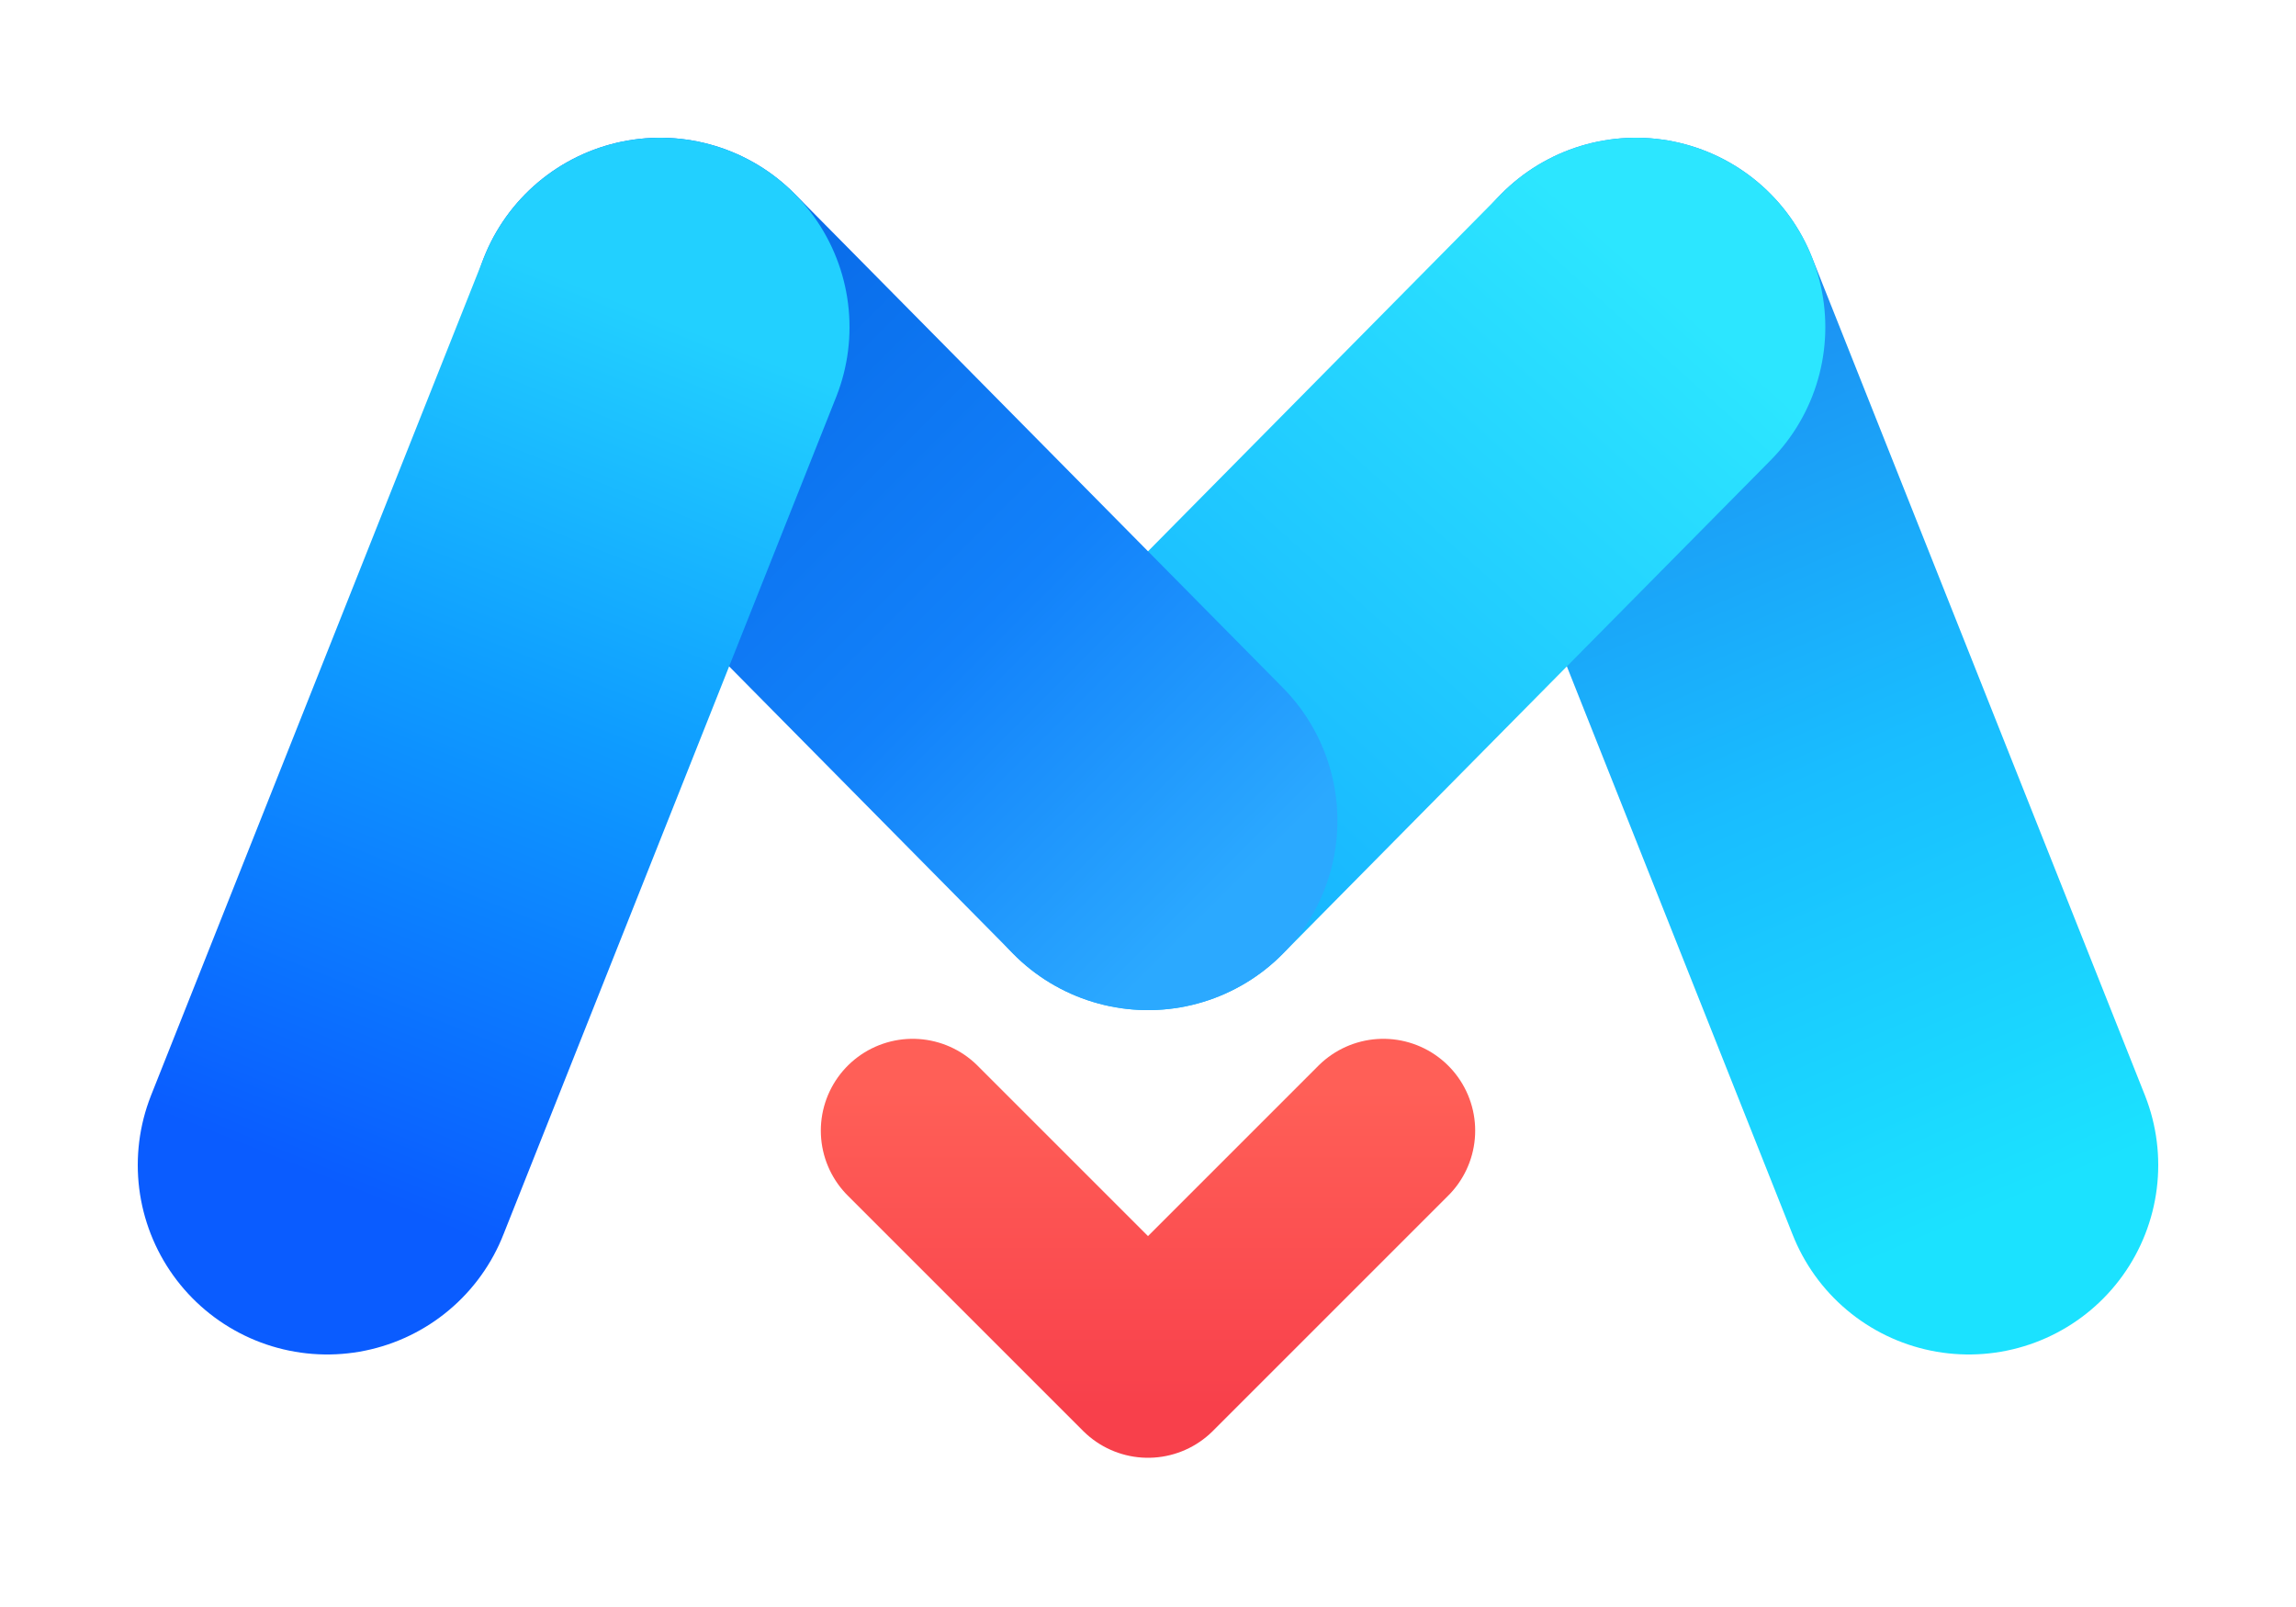
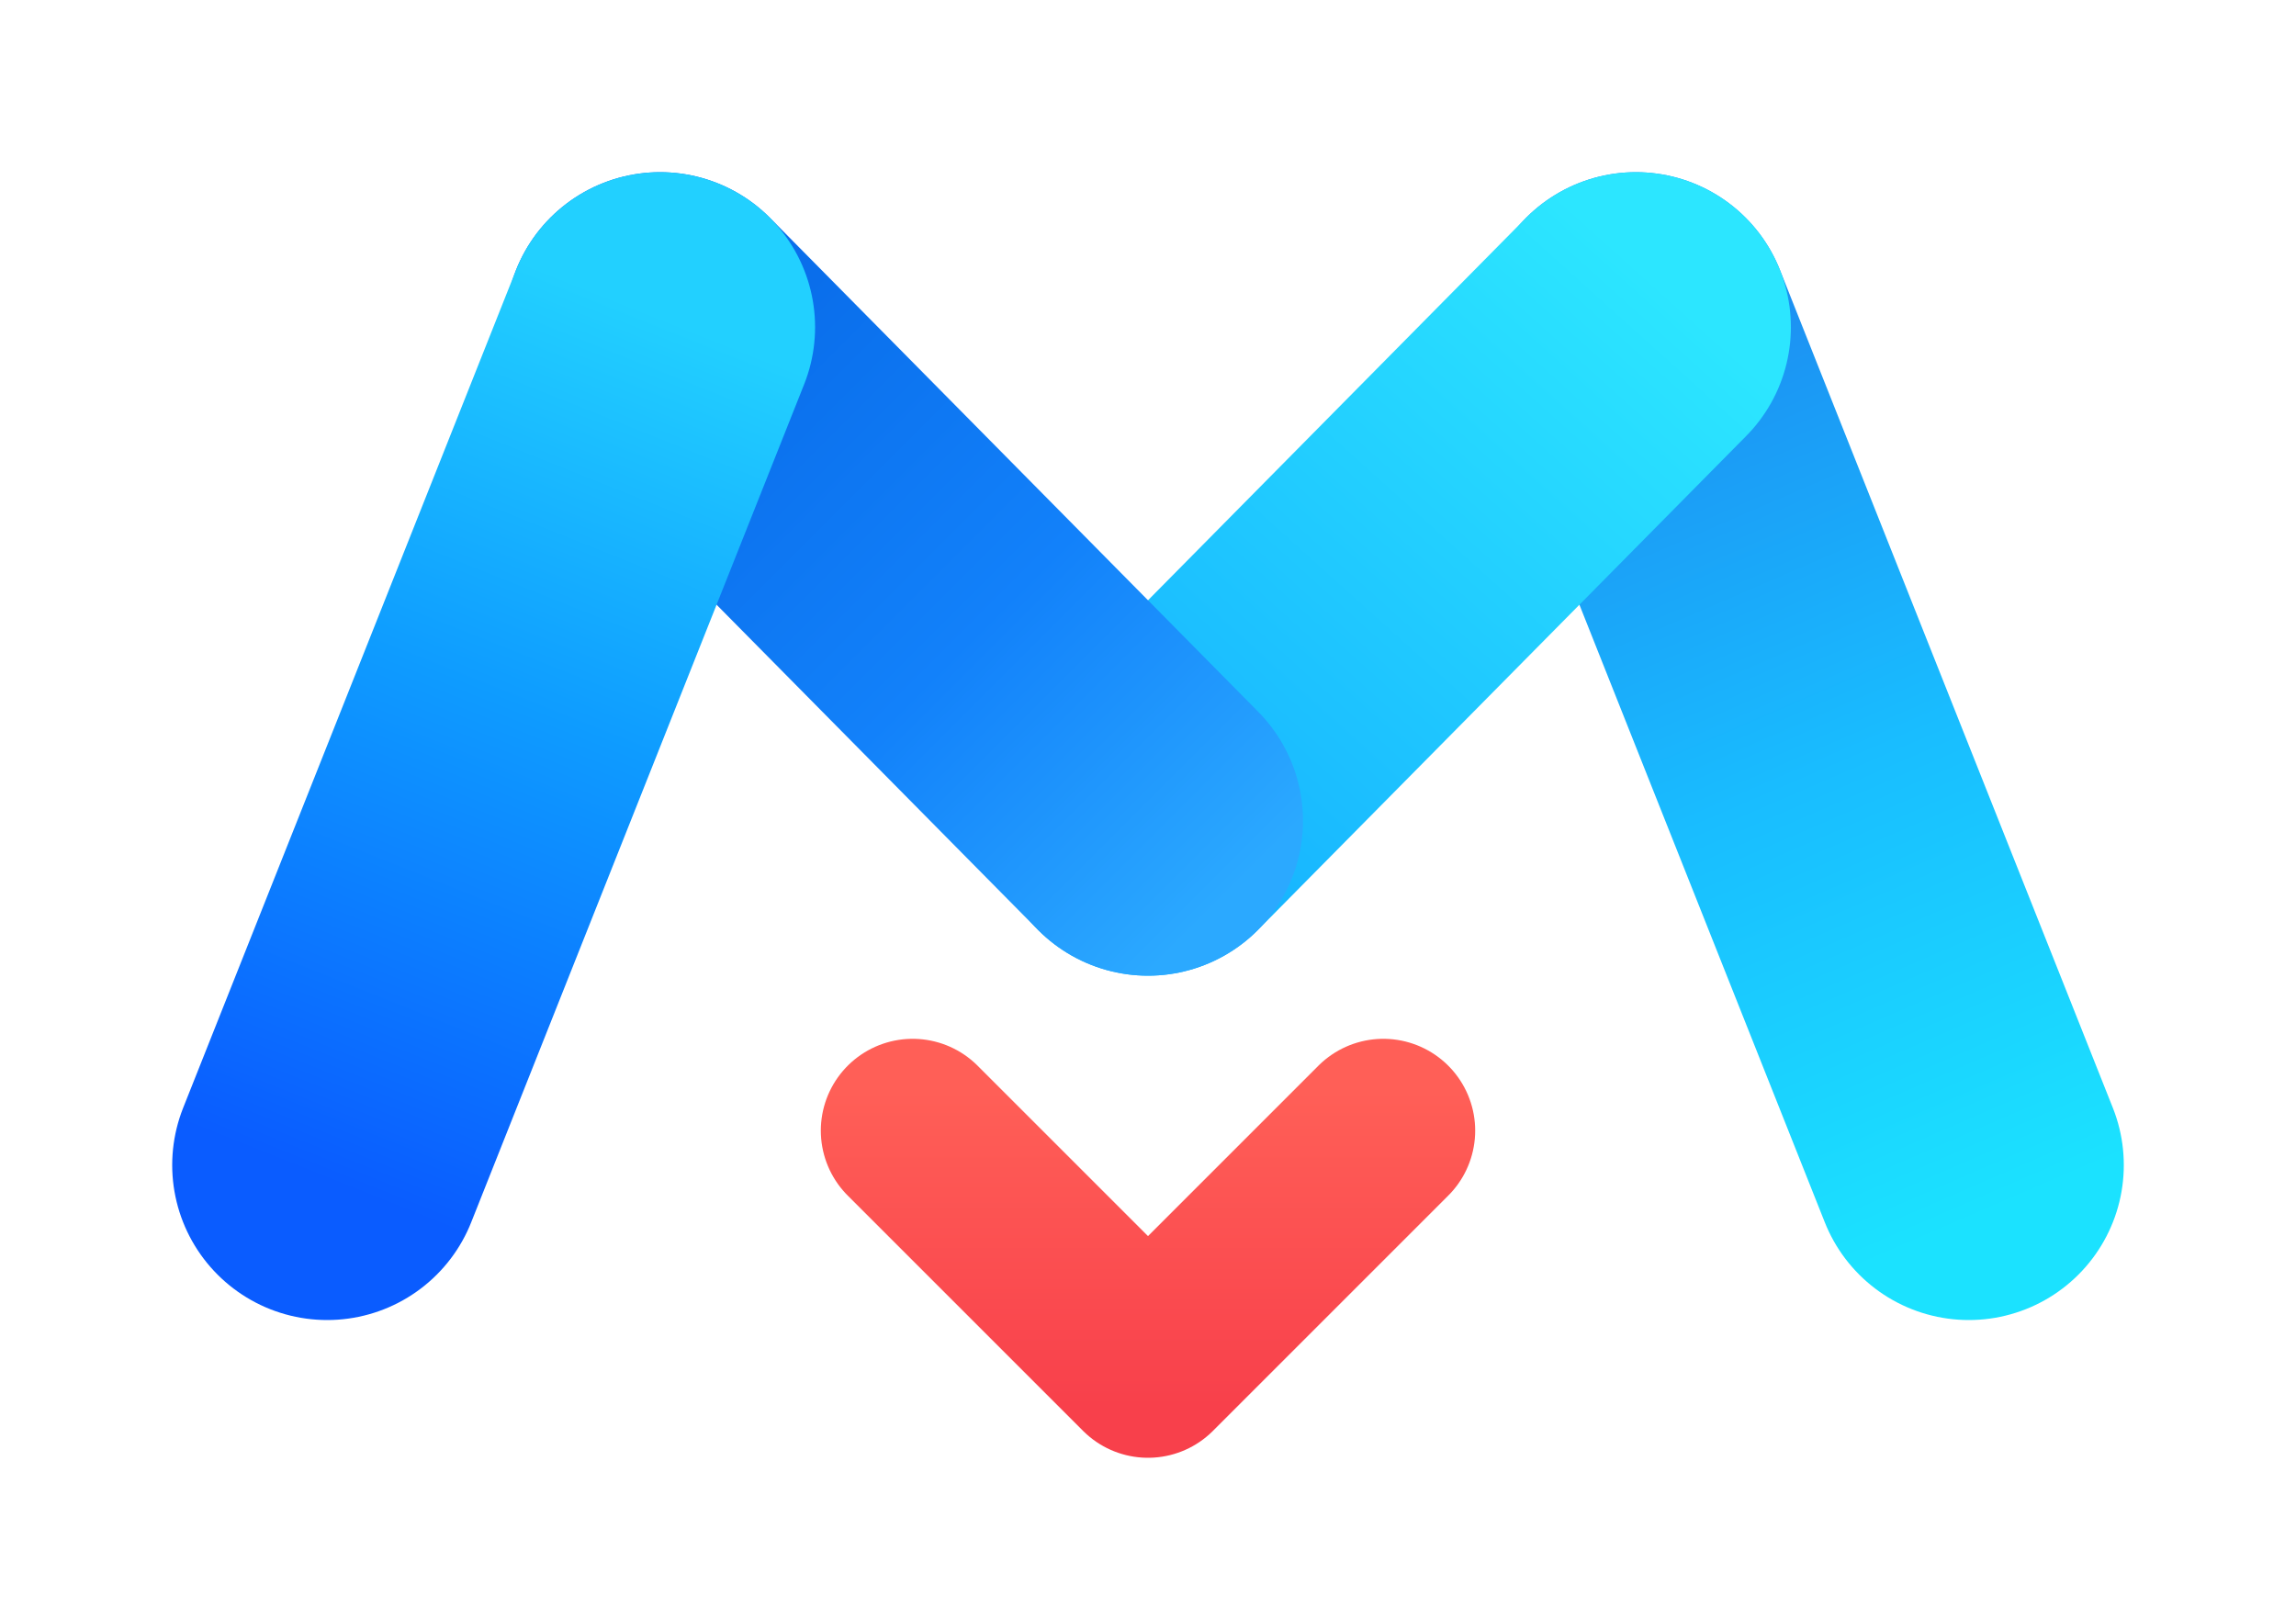
<svg xmlns="http://www.w3.org/2000/svg" width="80" height="56" viewBox="10 22 80 56" fill="none">
  <defs>
    <linearGradient id="am-leg-l" x1="21" y1="63" x2="33" y2="33" gradientUnits="userSpaceOnUse">
      <stop offset="0" stop-color="#0A5CFF" />
      <stop offset=".55" stop-color="#0E9BFF" />
      <stop offset="1" stop-color="#22D0FF" />
    </linearGradient>
    <linearGradient id="am-fold-l" x1="34" y1="36" x2="52" y2="54" gradientUnits="userSpaceOnUse">
      <stop offset="0" stop-color="#0A6EEB" />
      <stop offset=".5" stop-color="#1281FA" />
      <stop offset="1" stop-color="#2BA9FF" />
    </linearGradient>
    <linearGradient id="am-fold-r" x1="50" y1="52" x2="68" y2="32" gradientUnits="userSpaceOnUse">
      <stop offset="0" stop-color="#16B2FF" />
      <stop offset="1" stop-color="#2CE6FF" />
    </linearGradient>
    <linearGradient id="am-leg-r" x1="67" y1="34" x2="80" y2="64" gradientUnits="userSpaceOnUse">
      <stop offset="0" stop-color="#1C8FF2" />
      <stop offset=".5" stop-color="#19BDFF" />
      <stop offset="1" stop-color="#1BE2FF" />
    </linearGradient>
    <linearGradient id="am-heart" x1="50" y1="60" x2="50" y2="71" gradientUnits="userSpaceOnUse">
      <stop offset="0" stop-color="#FF5F57" />
      <stop offset="1" stop-color="#F8404B" />
    </linearGradient>
  </defs>
-   <g stroke-width="13.2" stroke-linecap="round" stroke-linejoin="round">
+   <g stroke-width="10.8" stroke-linecap="round" stroke-linejoin="round">
    <path d="M67 33.4 78.6 62.6" stroke="url(#am-leg-r)" />
    <path d="M50 50.6 67 33.4" stroke="url(#am-fold-r)" />
    <path d="M33 33.4 50 50.6" stroke="url(#am-fold-l)" />
    <path d="M21.4 62.6 33 33.4" stroke="url(#am-leg-l)" />
  </g>
  <path d="M41.8 61.4 50 69.6l8.2-8.2" stroke="url(#am-heart)" stroke-width="6.4" stroke-linecap="round" stroke-linejoin="round" />
</svg>
